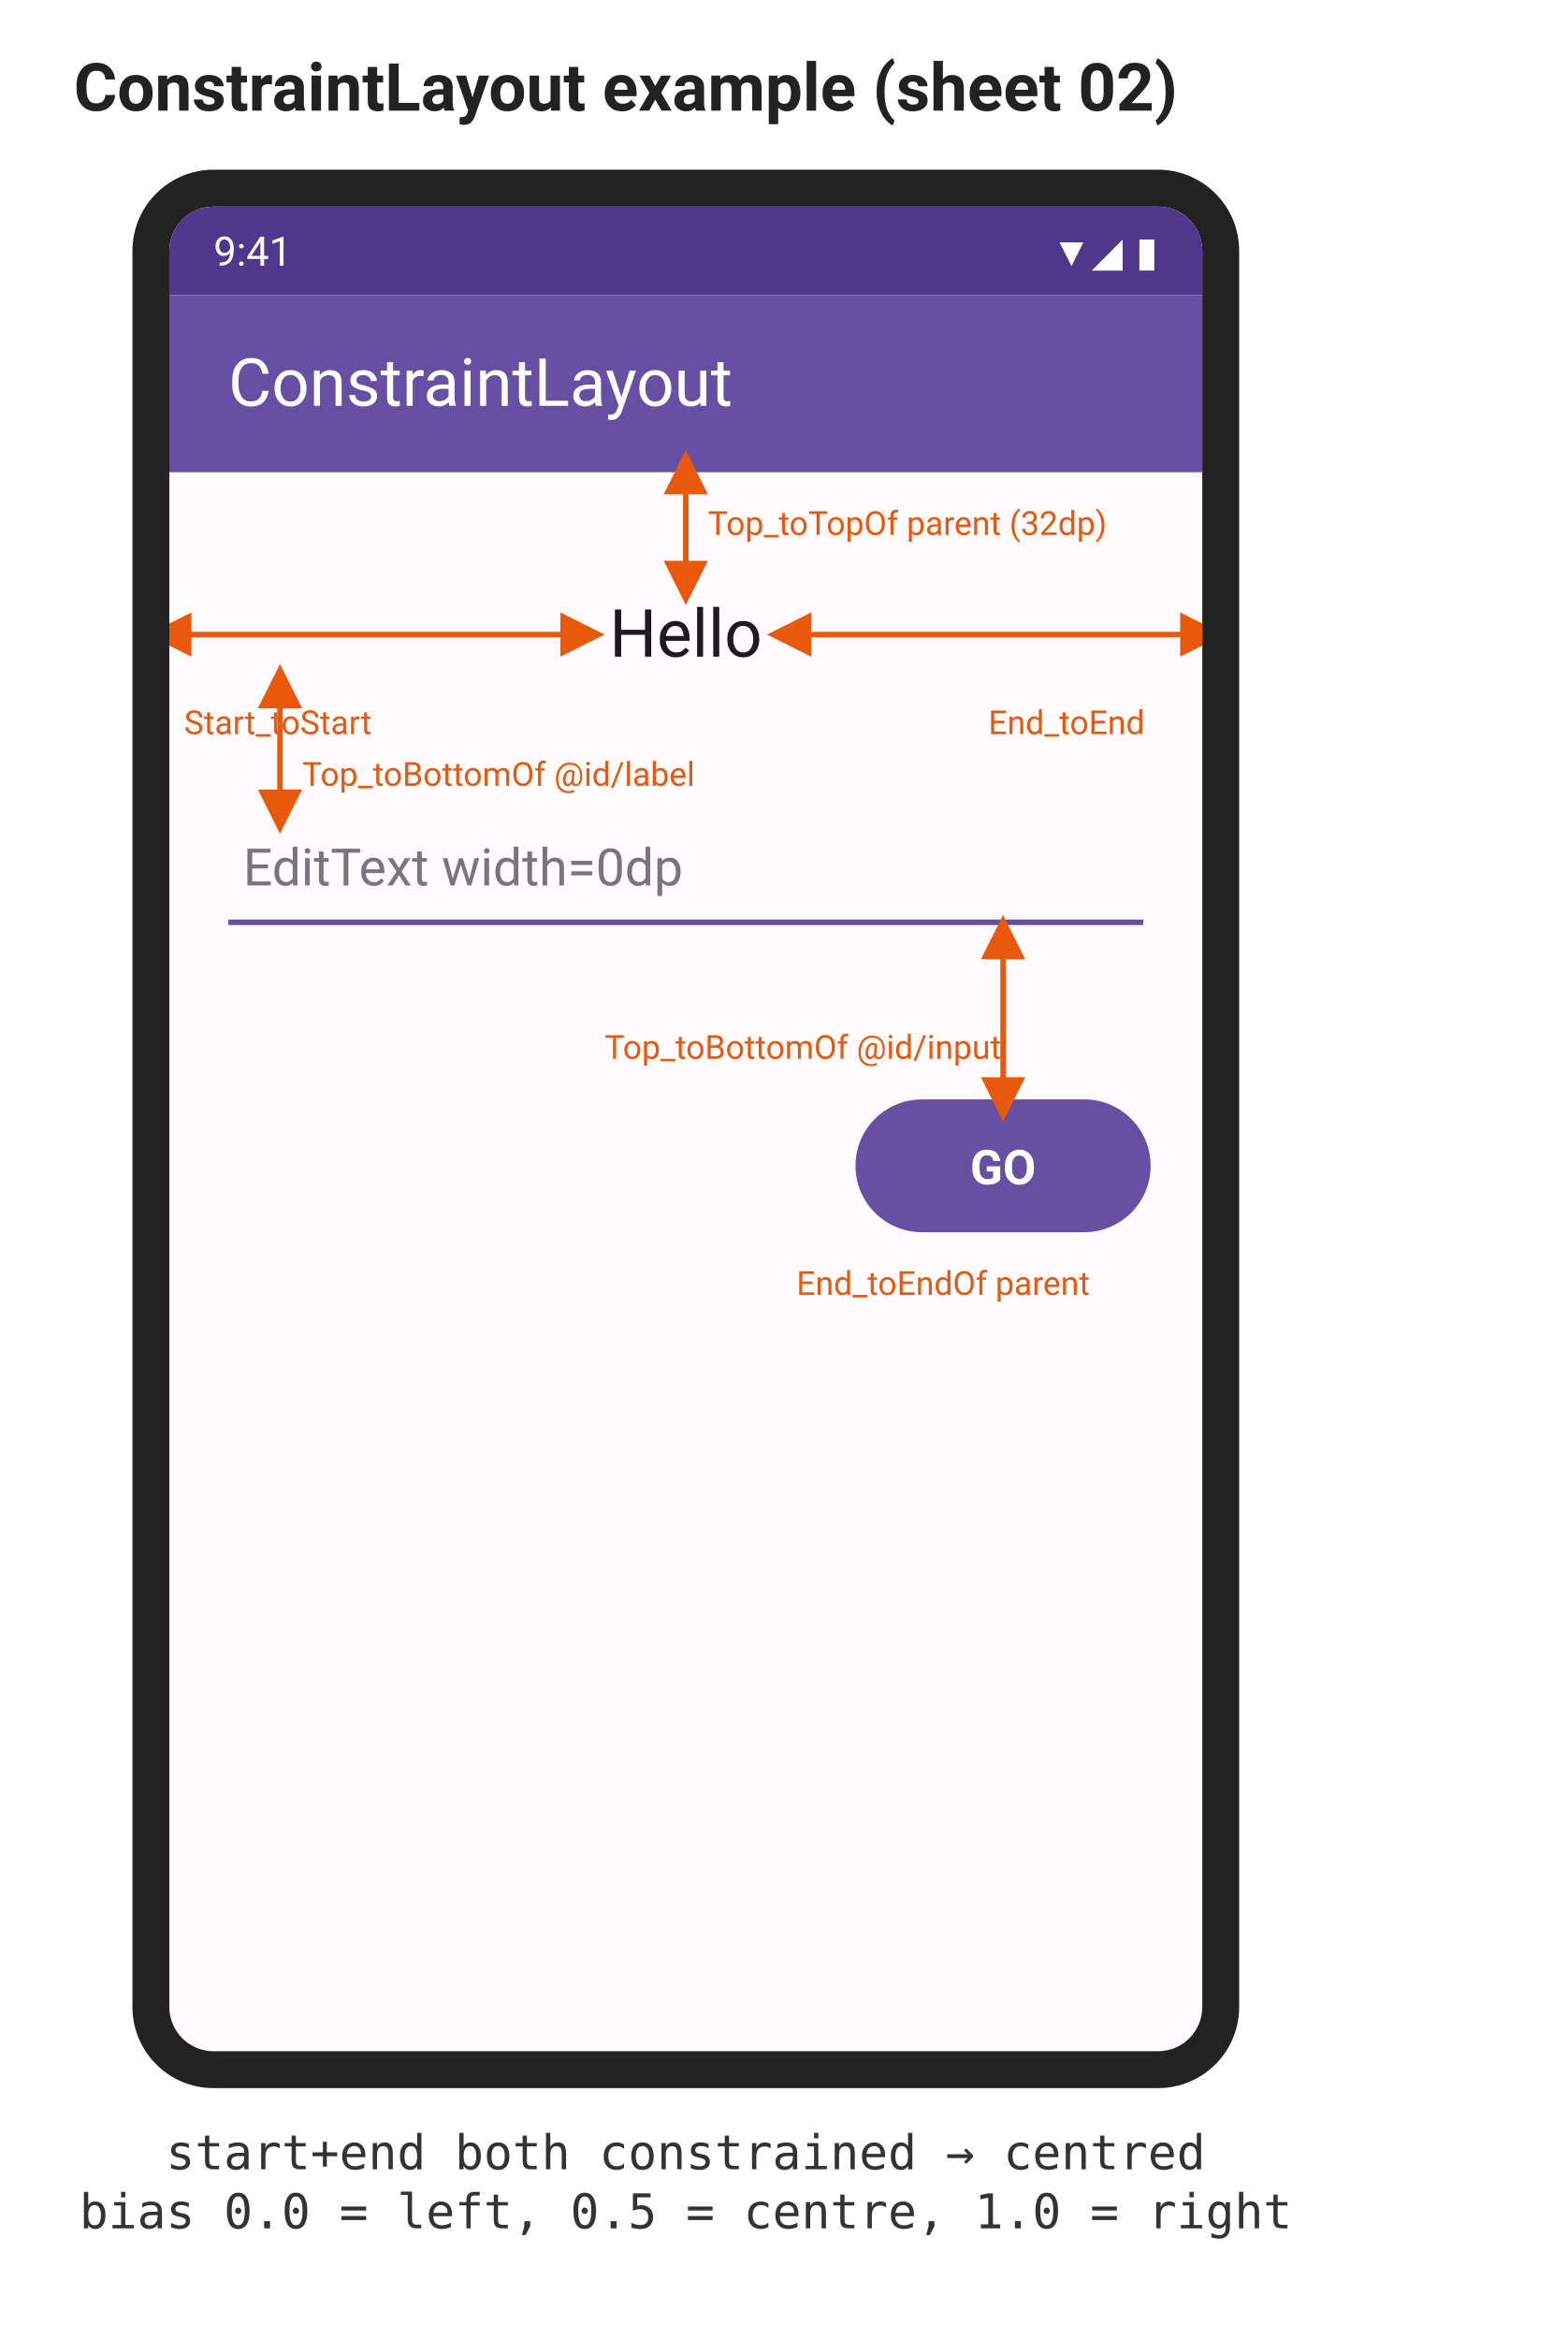
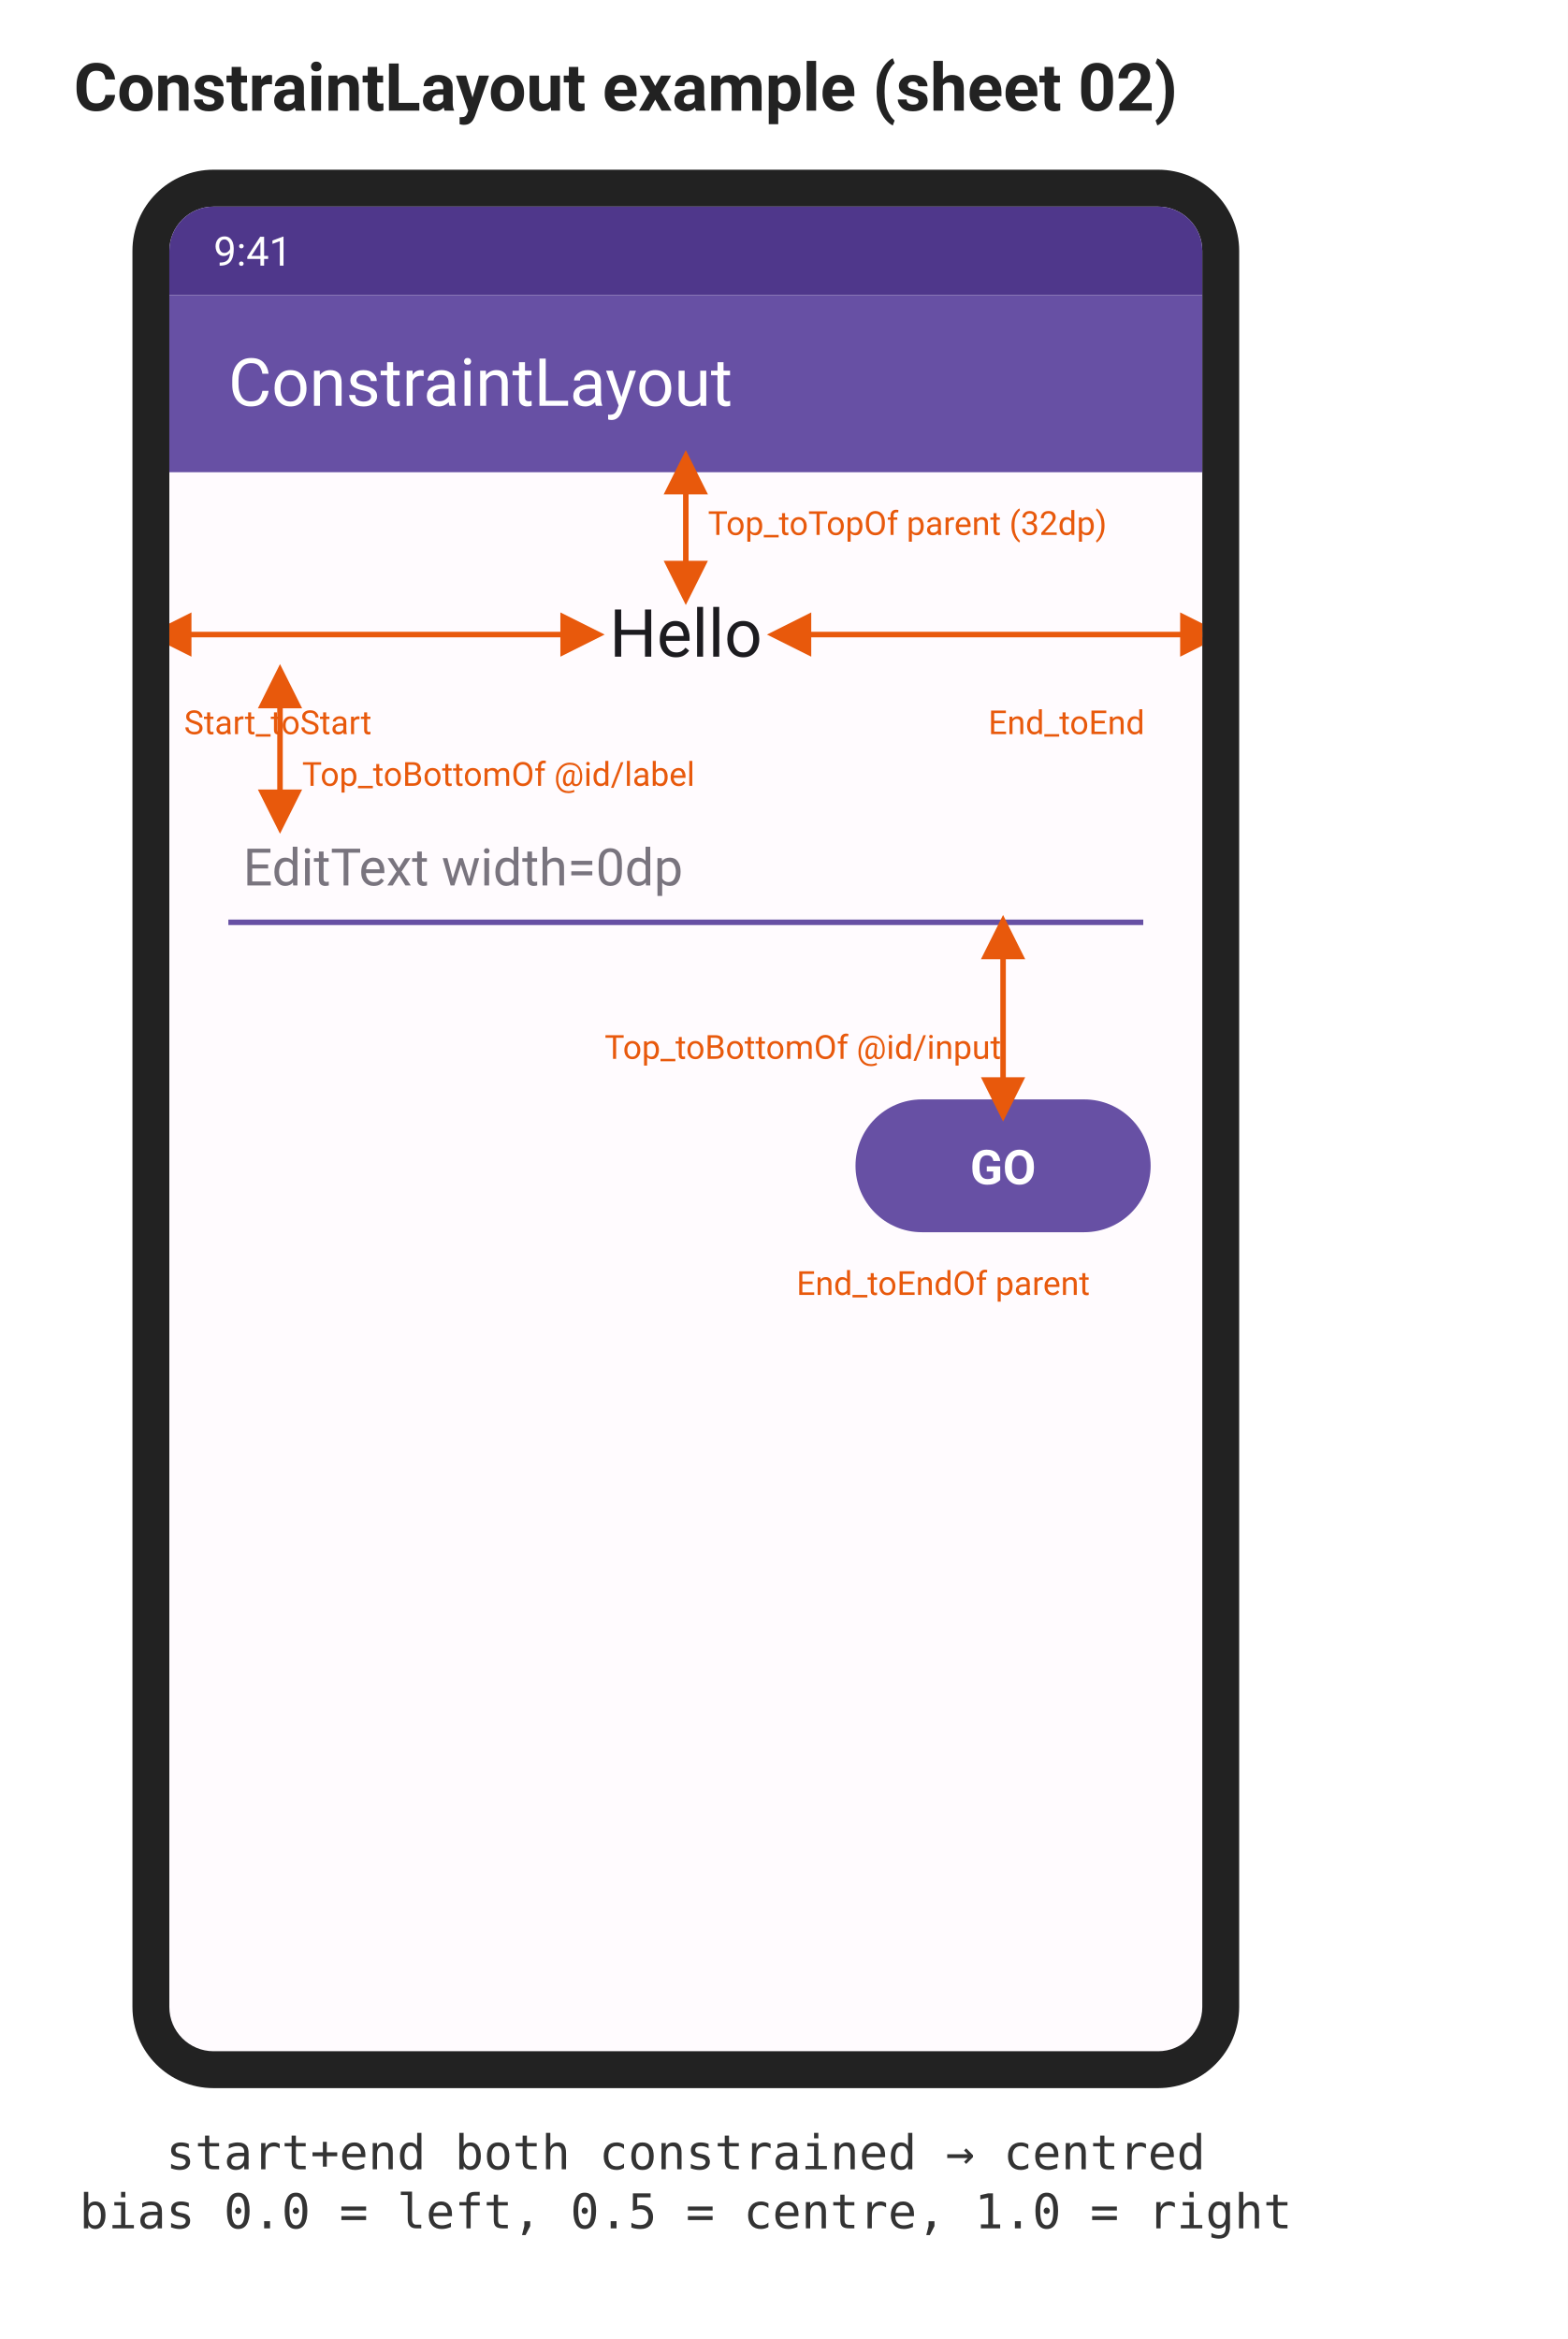
<svg xmlns="http://www.w3.org/2000/svg" width="425" height="634" viewBox="0 0 425 634" font-family="Roboto, Arial, sans-serif">
  <defs>
    <marker id="ah" markerWidth="8" markerHeight="8" refX="4" refY="4" orient="auto-start-reverse">
      <path d="M0,0 L8,4 L0,8 z" fill="#E8590C" />
    </marker>
  </defs>
  <rect width="425" height="634" fill="#FFFFFF" />
  <text x="20" y="30" font-size="18" font-weight="bold" fill="#222">ConstraintLayout example (sheet 02)</text>
  <g transform="translate(35.9,46)">
    <rect x="0" y="0" width="300" height="520" rx="22" fill="#222" />
    <g transform="translate(10,10)">
      <rect width="280" height="500" rx="12" fill="#FFFBFE" stroke="none" />
-       <clipPath id="c140119845157392">
+       <clipPath id="c139818623724016">
        <rect width="280" height="500" rx="12" />
      </clipPath>
-       <g clip-path="url(#c140119845157392)">
+       <g clip-path="url(#c139818623724016)">
        <rect width="280" height="24" fill="#4F378B" />
        <text x="12" y="16" font-size="11" fill="#fff">9:41</text>
-         <text x="268" y="16" font-size="11" fill="#fff" text-anchor="end">▼◢ ▮</text>
        <rect y="24" width="280" height="48" fill="#6750A4" />
        <text x="16" y="54" font-size="18" fill="#fff">ConstraintLayout</text>
        <g transform="translate(0,72)">
          <text x="140" y="50" font-size="18" fill="#1C1B1F" text-anchor="middle">Hello</text>
          <text x="20" y="112" font-size="14" fill="#79747E">EditText  width=0dp</text>
          <line x1="16" y1="122" x2="264" y2="122" stroke="#6750A4" stroke-width="1.5" />
          <rect x="186" y="170" width="80" height="36" rx="18" fill="#6750A4" />
          <text x="226.0" y="193.0" font-size="13" fill="#FFFFFF" text-anchor="middle" font-weight="bold">GO</text>
          <line x1="140" y1="0" x2="140" y2="30" stroke="#E8590C" stroke-width="1.5" marker-end="url(#ah)" marker-start="url(#ah)" />
          <text x="146" y="17" font-size="9" fill="#E8590C" text-anchor="start">Top_toTopOf parent (32dp)</text>
          <line x1="0" y1="44" x2="112" y2="44" stroke="#E8590C" stroke-width="1.5" marker-end="url(#ah)" marker-start="url(#ah)" />
          <line x1="168" y1="44" x2="280" y2="44" stroke="#E8590C" stroke-width="1.5" marker-end="url(#ah)" marker-start="url(#ah)" />
          <text x="4" y="71" font-size="9" fill="#E8590C" text-anchor="start">Start_toStart</text>
          <text x="222" y="71" font-size="9" fill="#E8590C" text-anchor="start">End_toEnd</text>
          <line x1="30" y1="58" x2="30" y2="92" stroke="#E8590C" stroke-width="1.5" marker-end="url(#ah)" marker-start="url(#ah)" />
          <text x="36" y="85" font-size="9" fill="#E8590C" text-anchor="start">Top_toBottomOf @id/label</text>
          <line x1="226" y1="126" x2="226" y2="170" stroke="#E8590C" stroke-width="1.5" marker-end="url(#ah)" marker-start="url(#ah)" />
          <text x="118" y="159" font-size="9" fill="#E8590C" text-anchor="start">Top_toBottomOf @id/input</text>
          <text x="170" y="223" font-size="9" fill="#E8590C" text-anchor="start">End_toEndOf parent</text>
        </g>
      </g>
    </g>
  </g>
  <text x="185.9" y="588" font-size="13" fill="#333" text-anchor="middle" font-family="monospace">start+end both constrained → centred</text>
  <text x="185.9" y="604" font-size="13" fill="#333" text-anchor="middle" font-family="monospace">bias 0.0 = left, 0.5 = centre, 1.0 = right</text>
</svg>
